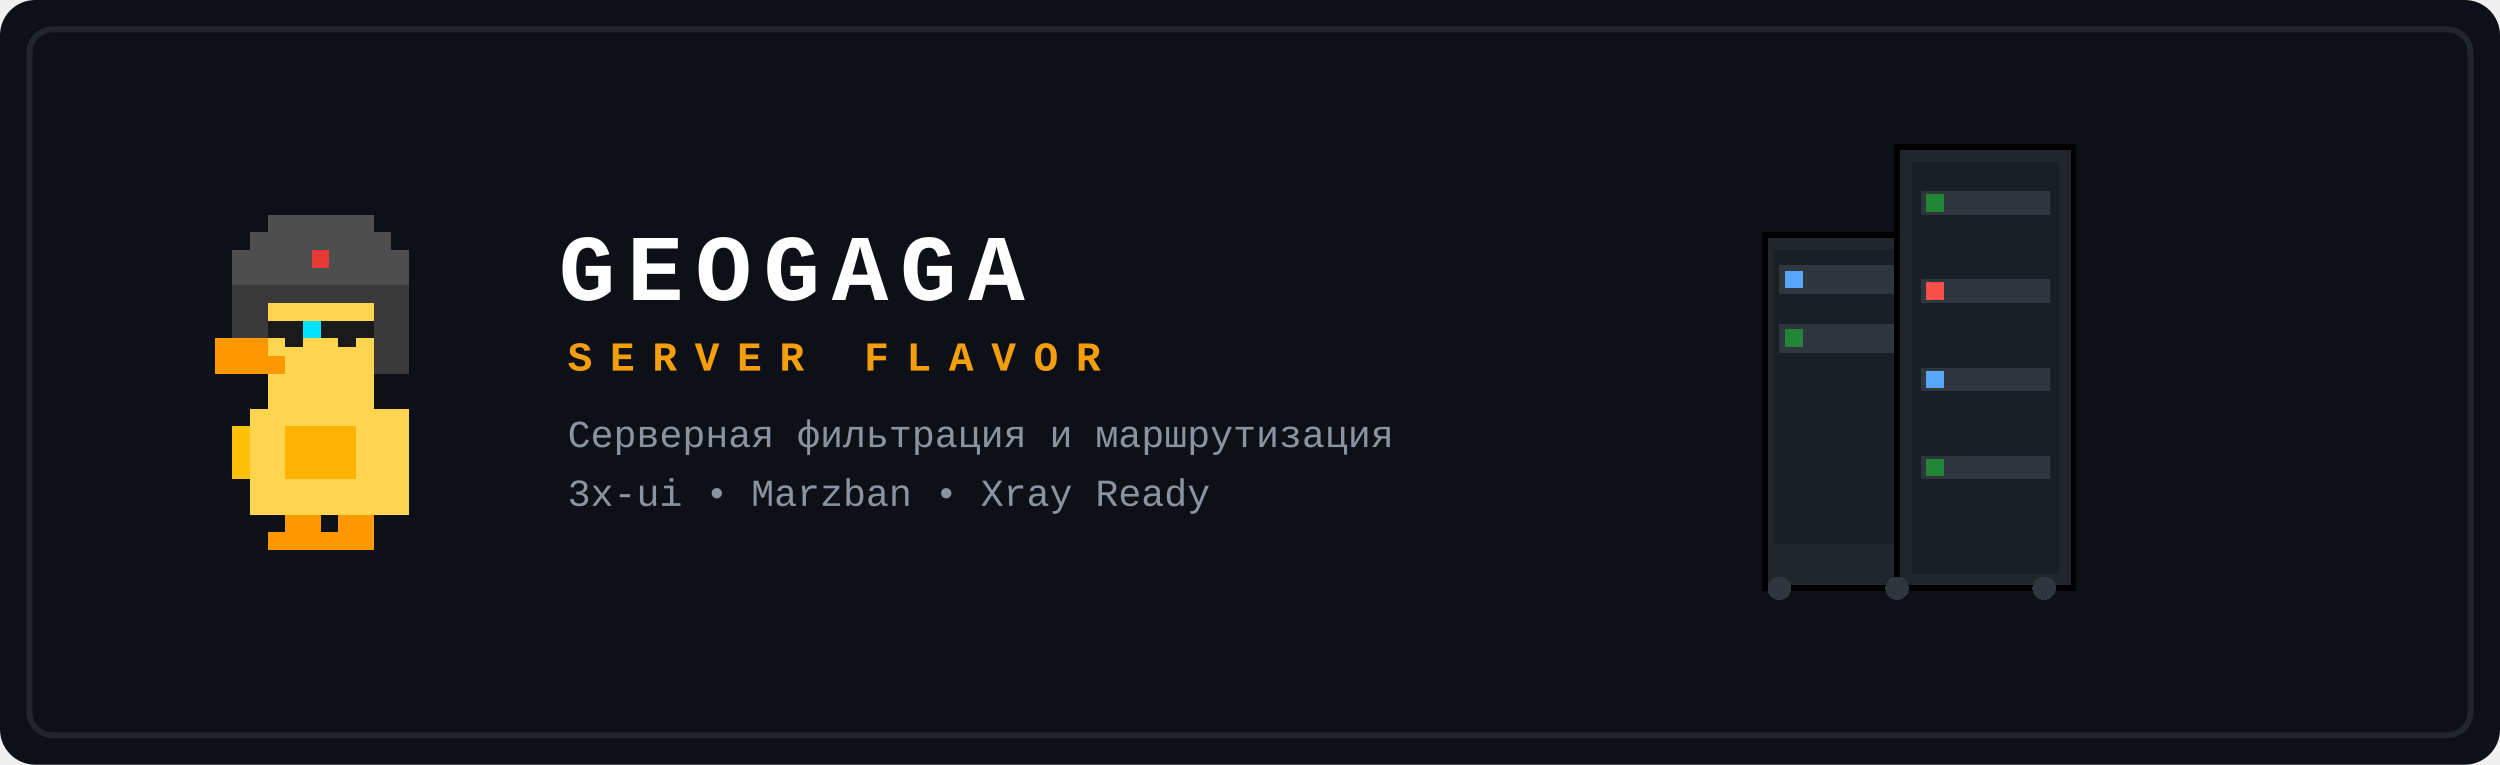
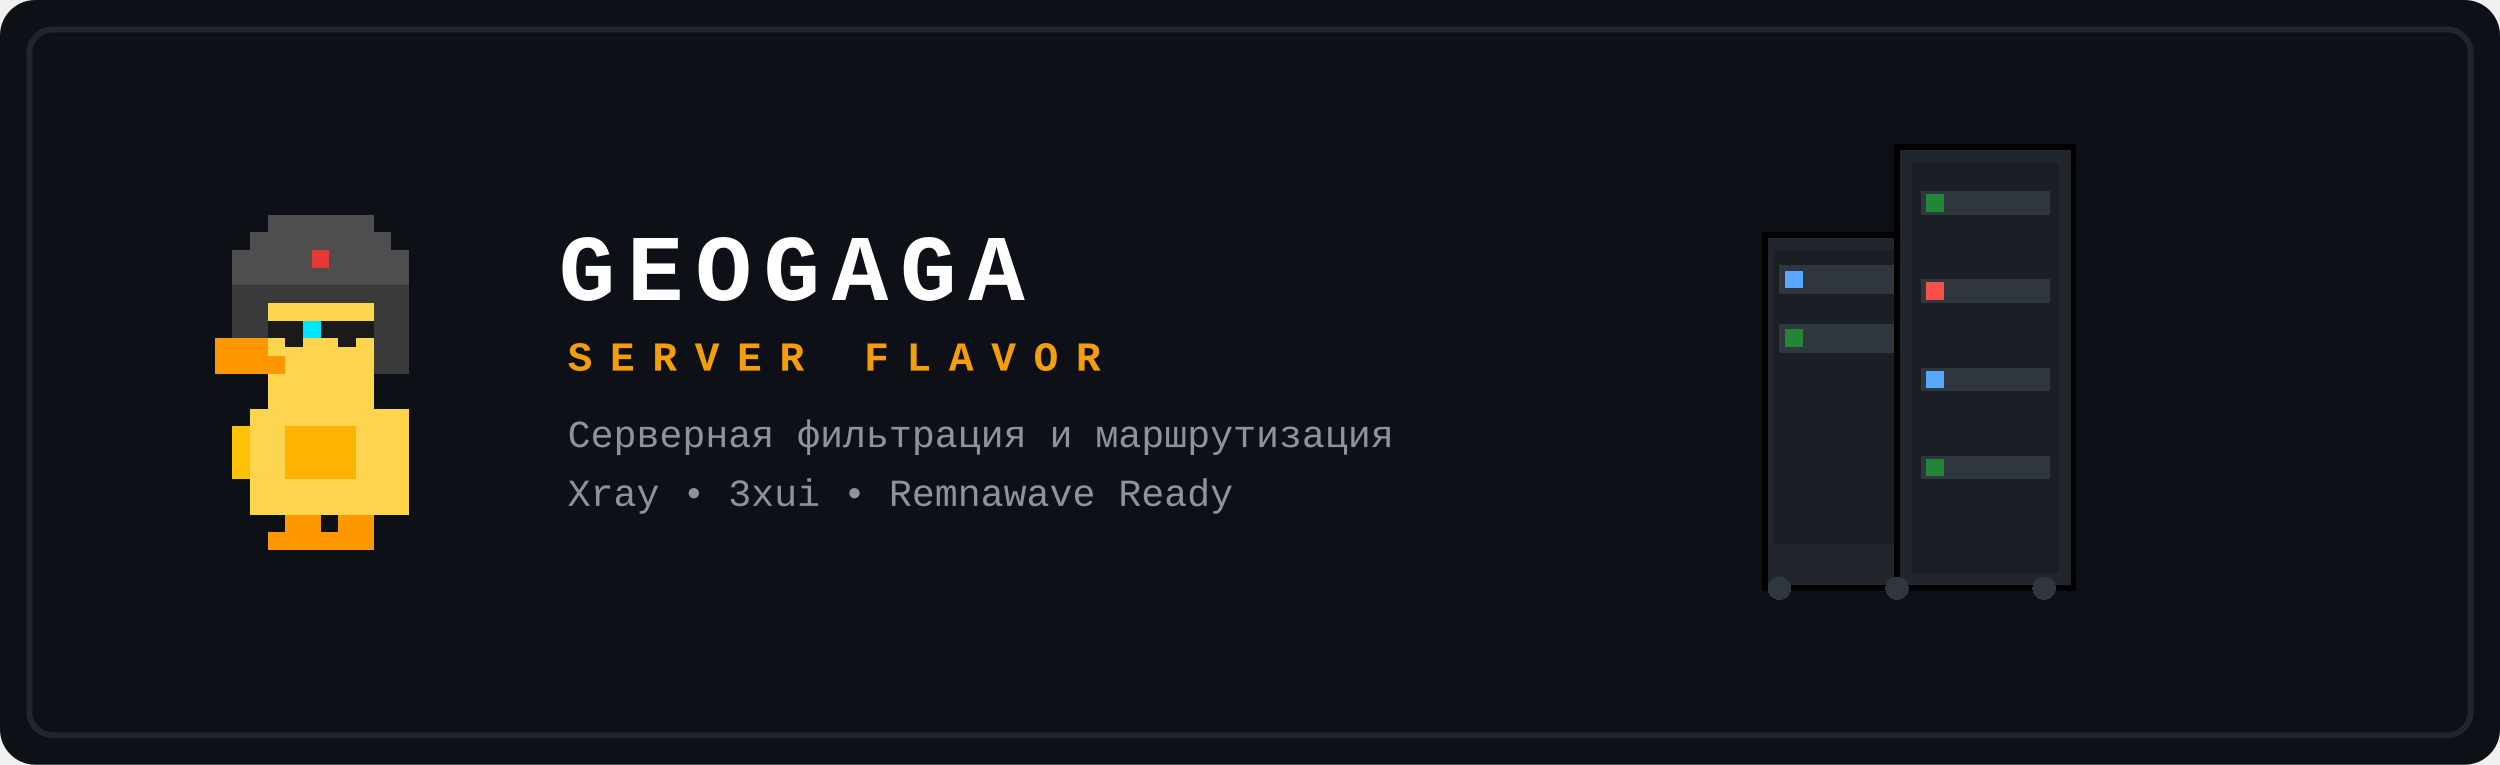
<svg xmlns="http://www.w3.org/2000/svg" viewBox="0 0 850 260" width="100%" style="background:#0d1117; border-radius: 12px; user-select: none;">
  <style>
    @keyframes blink { 0%, 100% { opacity: 1; } 50% { opacity: 0.2; } }
    .lamp-green { animation: blink 1.2s infinite; }
    .lamp-red { animation: blink 0.6s infinite; }
    .lamp-blue { animation: blink 1.8s infinite; }
  </style>
  <rect width="100%" height="100%" fill="#0d1117" rx="12" />
  <rect x="10" y="10" width="830" height="240" fill="none" stroke="#21262d" stroke-width="2" rx="8" />
  <g shape-rendering="crispEdges" transform="translate(55, 73)">
    <rect x="36" y="0" width="36" height="6" fill="#4E4E4E" />
    <rect x="30" y="6" width="48" height="6" fill="#4E4E4E" />
    <rect x="24" y="12" width="60" height="12" fill="#4E4E4E" />
    <rect x="51" y="12" width="6" height="6" fill="#E53935" />
    <rect x="24" y="24" width="60" height="6" fill="#3A3A3A" />
    <rect x="24" y="30" width="12" height="24" fill="#3A3A3A" />
    <rect x="72" y="30" width="12" height="24" fill="#3A3A3A" />
    <rect x="36" y="30" width="36" height="24" fill="#FFD54F" />
    <rect x="36" y="36" width="36" height="6" fill="#1A1A1A" />
    <rect x="42" y="42" width="6" height="3" fill="#1A1A1A" />
    <rect x="60" y="42" width="6" height="3" fill="#1A1A1A" />
    <rect x="48" y="36" width="6" height="6" fill="#00E5FF" />
    <rect x="18" y="42" width="18" height="12" fill="#FF9800" />
    <rect x="36" y="48" width="6" height="6" fill="#FF9800" />
    <rect x="36" y="54" width="36" height="12" fill="#FFD54F" />
    <rect x="30" y="66" width="54" height="36" fill="#FFD54F" />
    <rect x="24" y="72" width="6" height="18" fill="#FFC107" />
    <rect x="42" y="72" width="24" height="18" fill="#FFB300" />
    <rect x="42" y="102" width="12" height="6" fill="#FF9800" />
    <rect x="60" y="102" width="12" height="6" fill="#FF9800" />
    <rect x="36" y="108" width="18" height="6" fill="#FF9800" />
    <rect x="54" y="108" width="18" height="6" fill="#FF9800" />
  </g>
  <g transform="translate(190, 74)" font-family="Courier New, Courier, monospace">
    <text x="0" y="28" font-weight="900" fill="#ffffff" font-size="32px" letter-spacing="4px">GEOGAGA</text>
    <text x="3" y="52" font-weight="bold" fill="#f59e0b" font-size="14px" letter-spacing="6px">SERVER FLAVOR</text>
    <text x="3" y="78" fill="#8b949e" font-size="13px">Серверная фильтрация и маршрутизация</text>
-     <text x="3" y="98" fill="#8b949e" font-size="13px">3x-ui • Marzban • Xray Ready</text>
+     <text x="3" y="98" fill="#8b949e" font-size="13px">Xray • 3xui • Remnawave Ready</text>
  </g>
  <g transform="translate(600, 50)" shape-rendering="crispEdges">
    <rect x="0" y="30" width="50" height="120" fill="#21262d" stroke="#000" stroke-width="2" />
    <rect x="3" y="35" width="44" height="100" fill="#161b22" opacity="0.6" />
    <rect x="5" y="40" width="40" height="10" fill="#30363d" />
    <rect x="7" y="42" width="6" height="6" fill="#58a6ff" class="lamp-blue" />
    <rect x="5" y="60" width="40" height="10" fill="#30363d" />
    <rect x="7" y="62" width="6" height="6" fill="#238636" class="lamp-green" />
    <rect x="55" y="10" width="40" height="140" fill="#161b22" stroke="#000" stroke-width="1" />
    <rect x="45" y="0" width="60" height="150" fill="#21262d" stroke="#000" stroke-width="2" />
    <rect x="50" y="5" width="50" height="140" fill="#161b22" opacity="0.6" />
    <rect x="53" y="15" width="44" height="8" fill="#30363d" />
    <rect x="55" y="16" width="6" height="6" fill="#238636" class="lamp-green" />
    <rect x="53" y="45" width="44" height="8" fill="#30363d" />
    <rect x="55" y="46" width="6" height="6" fill="#f85149" class="lamp-red" />
    <rect x="53" y="75" width="44" height="8" fill="#30363d" />
    <rect x="55" y="76" width="6" height="6" fill="#58a6ff" class="lamp-blue" />
    <rect x="53" y="105" width="44" height="8" fill="#30363d" />
    <rect x="55" y="106" width="6" height="6" fill="#238636" class="lamp-green" />
    <circle cx="5" cy="150" r="4" fill="#30363d" />
    <circle cx="45" cy="150" r="4" fill="#30363d" />
    <circle cx="95" cy="150" r="4" fill="#30363d" />
  </g>
</svg>
